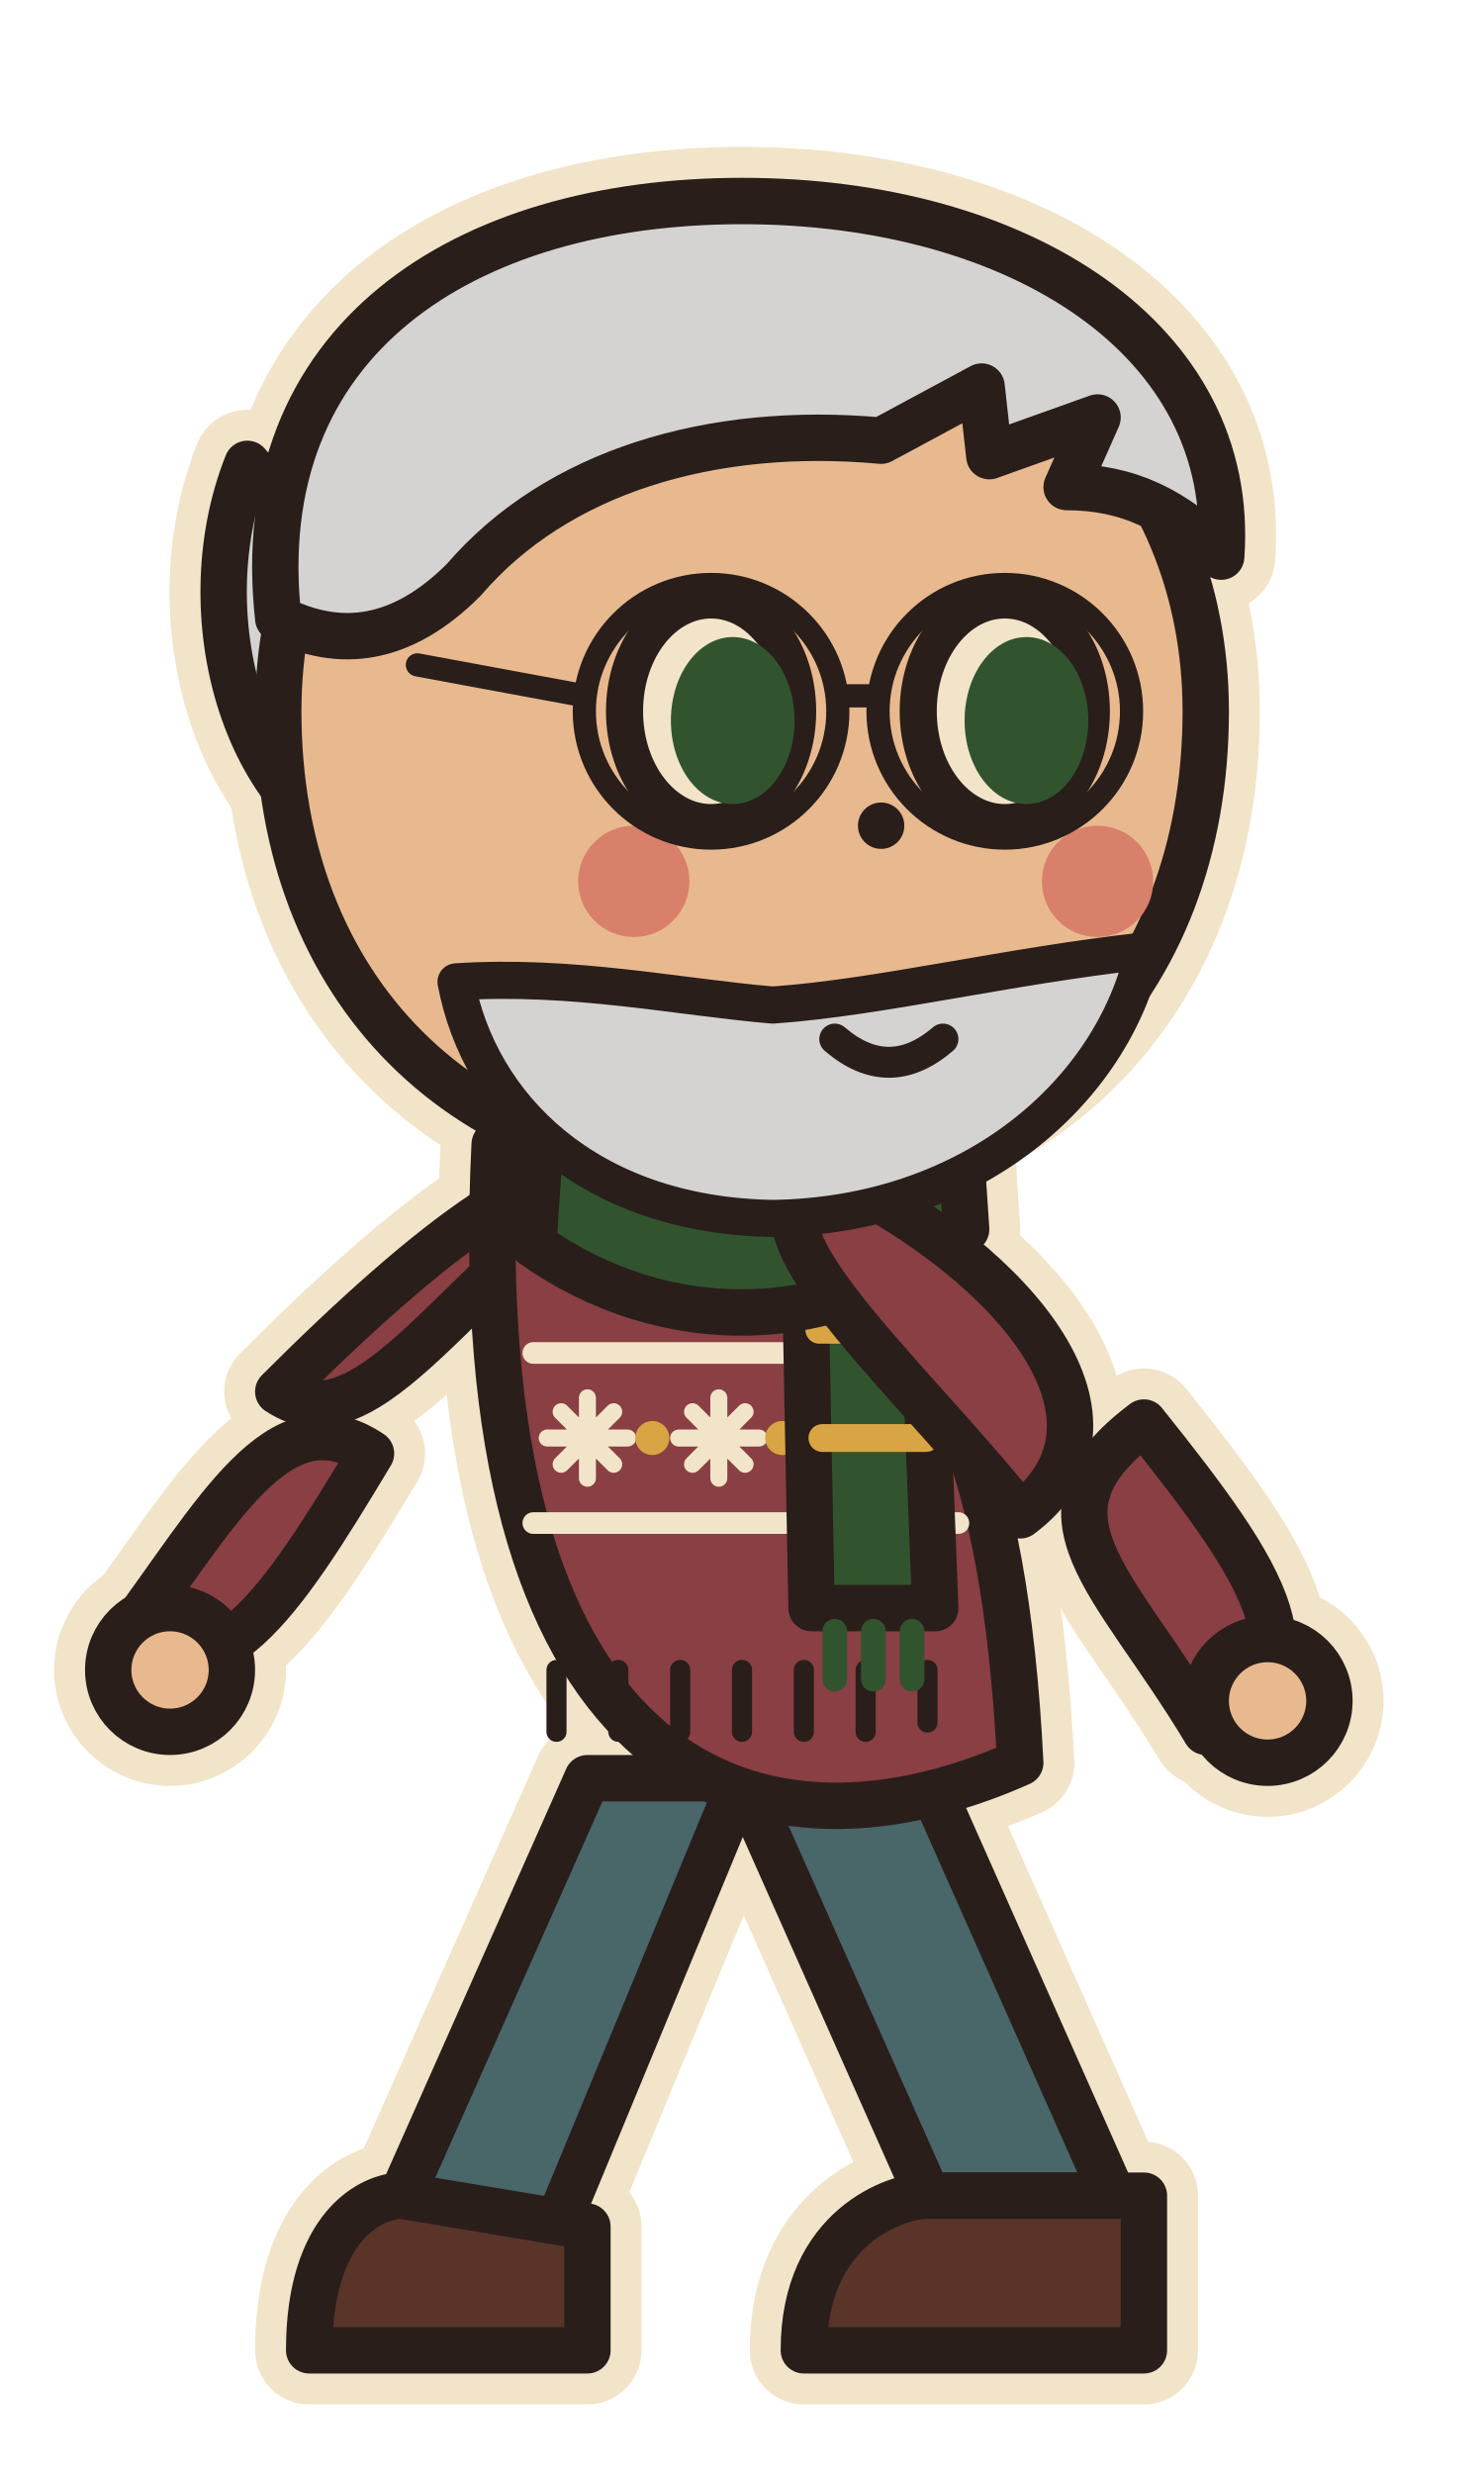
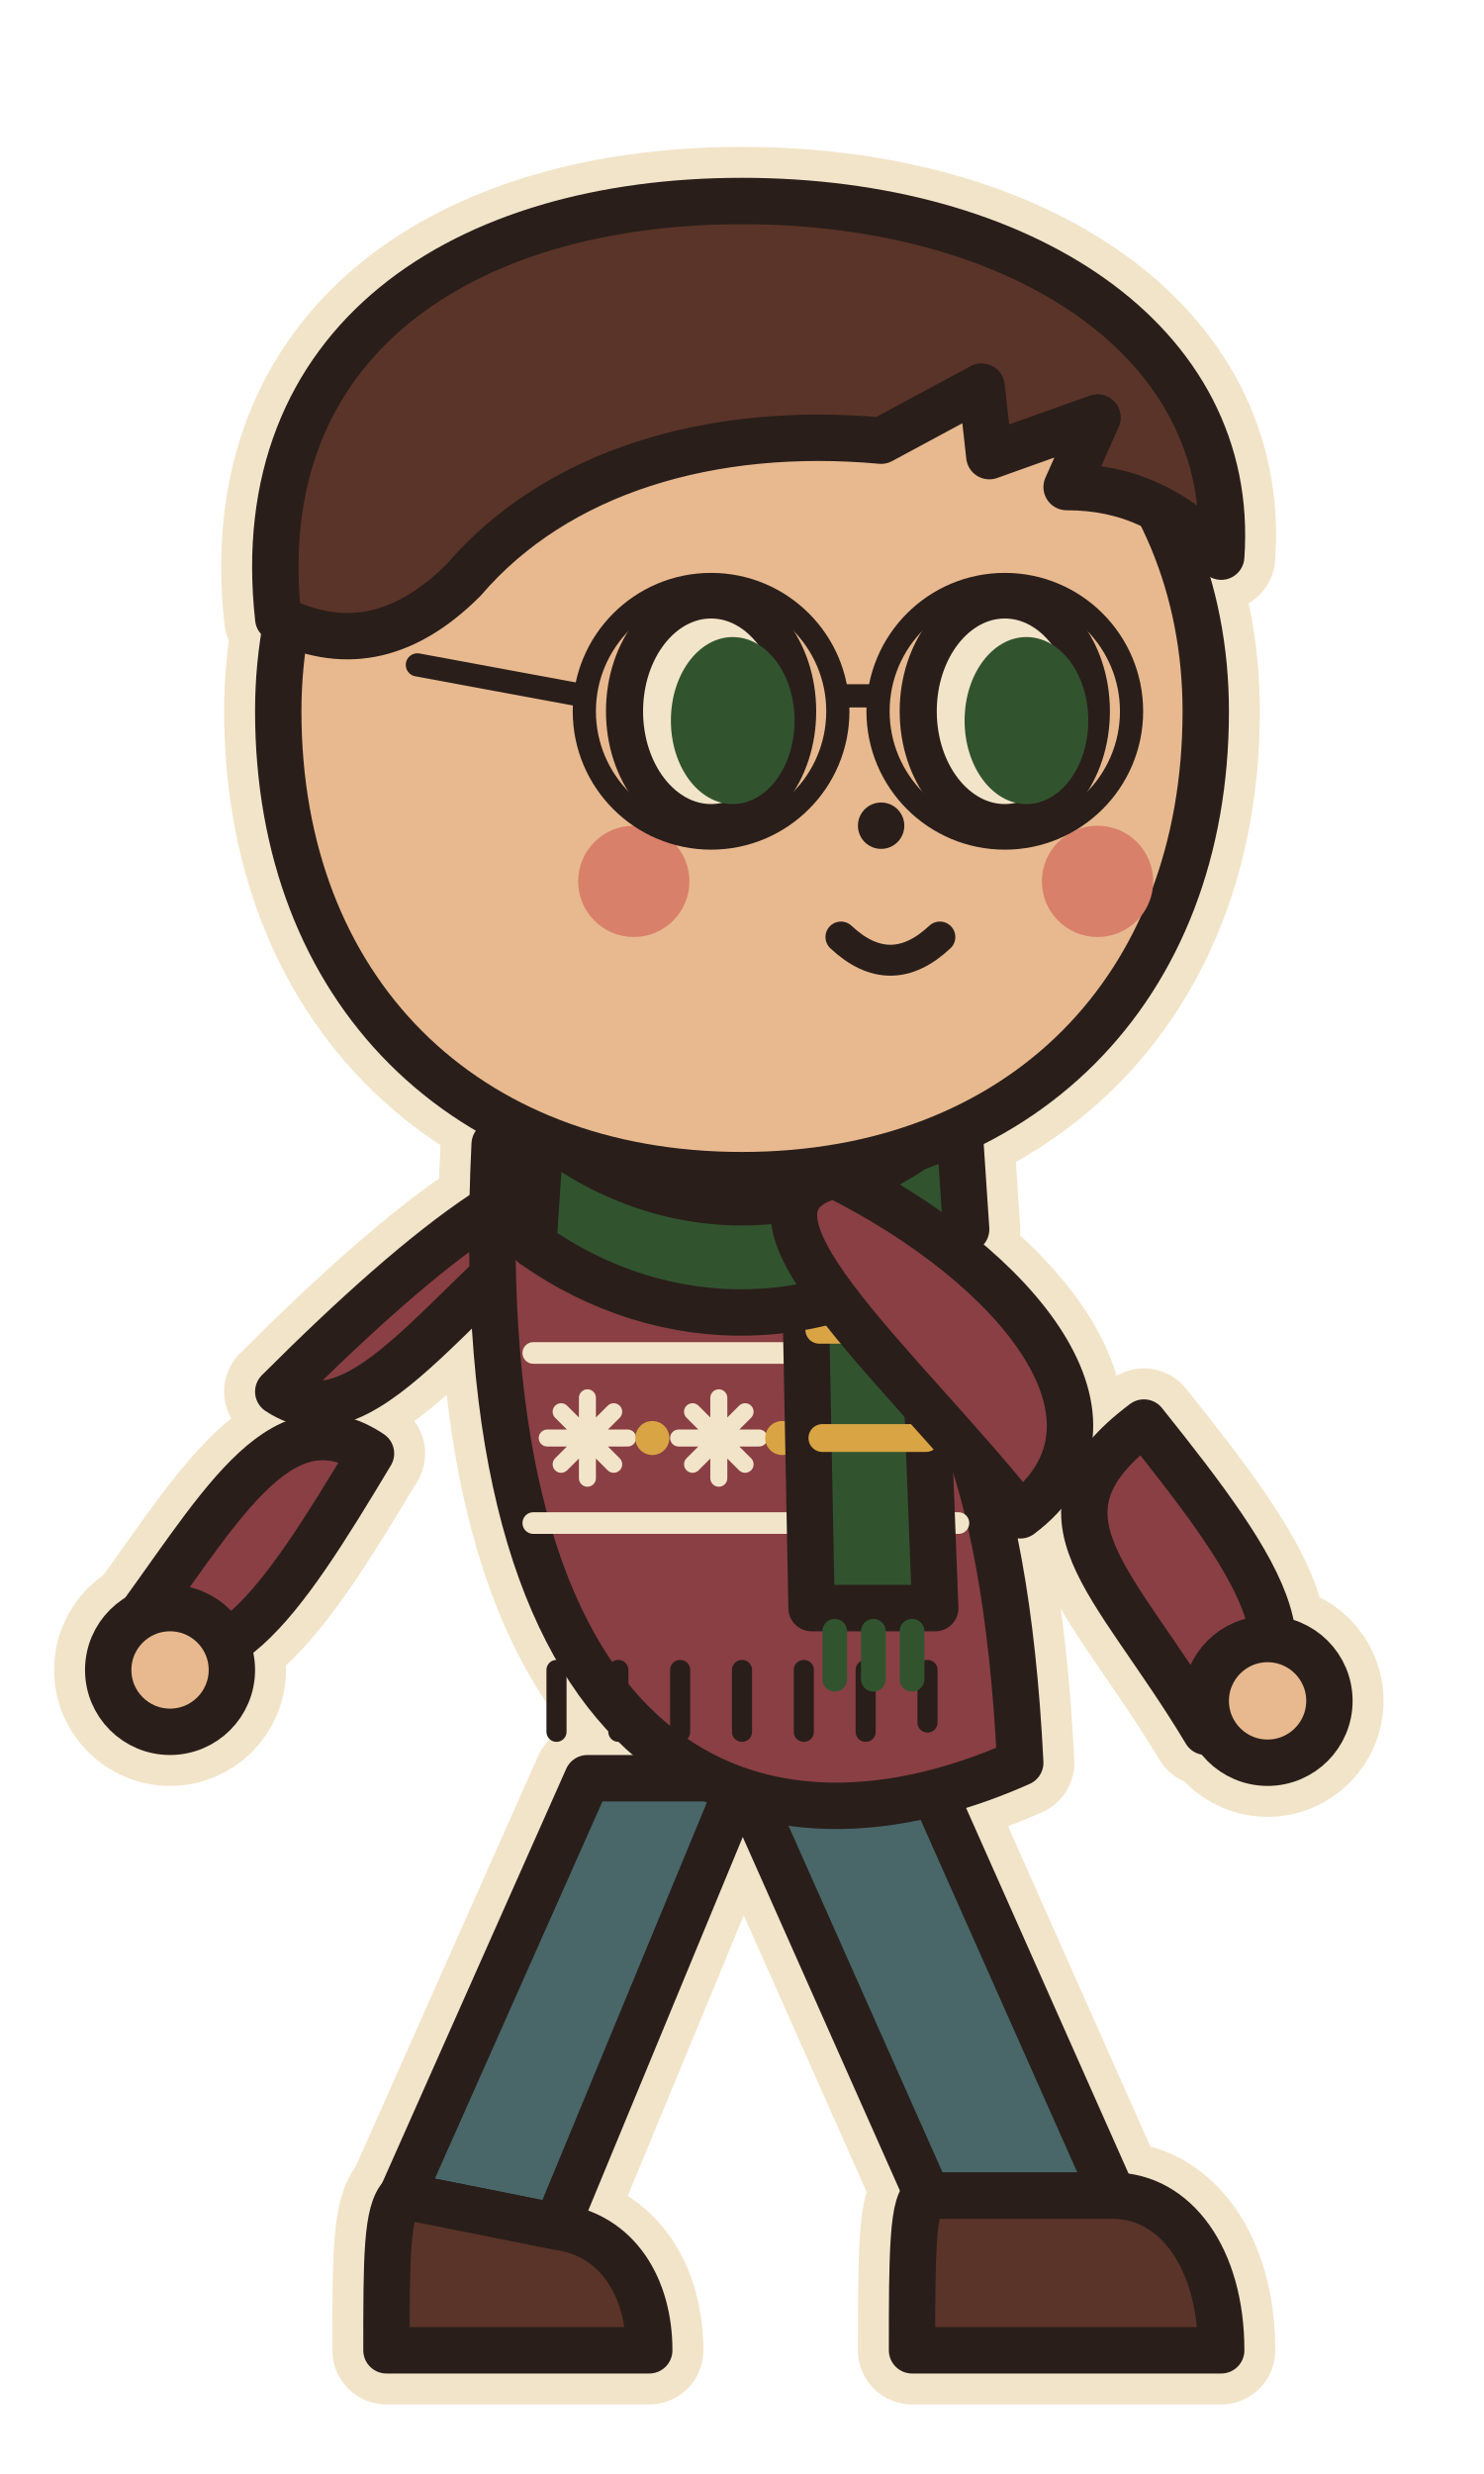
<svg xmlns="http://www.w3.org/2000/svg" viewBox="0 0 96 160" width="96" height="160">
  <g fill="#f2e4c9" stroke="#f2e4c9" stroke-width="7" stroke-linejoin="round" stroke-linecap="round">
    <path d="M 40,76 C 30,82 24,94 18,90 C 28,80 36,74 40,76 Z" fill="#f2e4c9" />
    <path d="M 24,94 C 18,104 14,110 8,106 C 14,98 18,90 24,94 Z" fill="#f2e4c9" />
    <circle cx="11" cy="108" r="4" fill="#f2e4c9" />
    <path d="M 38,115 L 26,142 L 36,144 L 48,115 Z" fill="#f2e4c9" />
-     <path d="M 26,142 L 38,144 L 38,152 L 20,152 C 20,144 24,142 26,142 Z" fill="#f2e4c9" />
+     <path d="M 26,142 L 36,144 C 40,144.5 42,148 42,152 L 25,152 C 25,146 25,143 26,142 Z" fill="#f2e4c9" />
    <path d="M 48,115 L 60,142 L 72,142 L 60,115 Z" fill="#f2e4c9" />
-     <path d="M 60,142 L 74,142 L 74,152 L 52,152 C 52,144 58,142 60,142 Z" fill="#f2e4c9" />
+     <path d="M 60,142 L 72,142 C 76,142 79,146 79,152 L 59,152 C 59,146 59,142 60,142 Z" fill="#f2e4c9" />
    <path d="M 32,74 C 48,82 64,74 66,114 C 48,122 30,114 32,74 Z" fill="#f2e4c9" />
    <circle cx="42.2" cy="93" r="1.1" fill="#f2e4c9" />
    <circle cx="50.6" cy="93" r="1.1" fill="#f2e4c9" />
    <circle cx="61" cy="93" r="1.1" fill="#f2e4c9" />
    <path d="M 52,78 L 59.5,78 L 60.5,104 L 52.5,104 Z" fill="#f2e4c9" />
    <path d="M 35,73 C 43,79.5 54,79.5 62,72 L 62.5,79.5 C 54,86.5 43,86.5 34.5,80.5 Z" fill="#f2e4c9" />
    <path d="M 54,76 C 66,82 74,92 66,98 C 58,88 46,78 54,76 Z" fill="#f2e4c9" />
    <path d="M 74,92 C 82,102 86,108 78,112 C 72,102 66,98 74,92 Z" fill="#f2e4c9" />
    <circle cx="82" cy="110" r="4" fill="#f2e4c9" />
-     <path d="M 16,30 C 12,40 16,54 26,56 L 30,46 Z" fill="#f2e4c9" />
    <path d="M 48,18 C 66,18 78,30 78,46 C 78,64 66,76 48,76 C 30,76 18,64 18,46 C 18,30 30,18 48,18 Z" fill="#f2e4c9" />
    <path d="M 18,40 C 16,22 30,13 48,13 C 66,13 80,22 79,36 C 76,33 73,31.5 69,31.5 L 71,27 L 64,29.5 L 63.5,25 L 57,28.5 C 46,27.5 36,30.5 30,37.5 C 26,41.5 22,42 18,40 Z" fill="#f2e4c9" />
  </g>
  <g stroke="#291e1a" stroke-width="3" stroke-linejoin="round" stroke-linecap="round">
    <path d="M 40,76 C 30,82 24,94 18,90 C 28,80 36,74 40,76 Z" fill="#893f43" />
    <path d="M 24,94 C 18,104 14,110 8,106 C 14,98 18,90 24,94 Z" fill="#893f43" />
    <circle cx="11" cy="108" r="4" fill="#e8b98f" />
    <path d="M 38,115 L 26,142 L 36,144 L 48,115 Z" fill="#496669" />
-     <path d="M 26,142 L 38,144 L 38,152 L 20,152 C 20,144 24,142 26,142 Z" fill="#5a3428" />
+     <path d="M 26,142 L 36,144 C 40,144.5 42,148 42,152 L 25,152 C 25,146 25,143 26,142 Z" fill="#5a3428" />
    <path d="M 48,115 L 60,142 L 72,142 L 60,115 Z" fill="#496669" />
-     <path d="M 60,142 L 74,142 L 74,152 L 52,152 C 52,144 58,142 60,142 Z" fill="#5a3428" />
+     <path d="M 60,142 L 72,142 C 76,142 79,146 79,152 L 59,152 C 59,146 59,142 60,142 Z" fill="#5a3428" />
    <path d="M 32,74 C 48,82 64,74 66,114 C 48,122 30,114 32,74 Z" fill="#893f43" />
    <path d="M 34.5,87.5 L 61.5,87.5" fill="none" stroke="#f2e4c9" stroke-width="1.4" />
    <path d="M 34.5,98.5 L 62,98.5" fill="none" stroke="#f2e4c9" stroke-width="1.4" />
    <path d="M 38,90.4 L 38,95.6 M 35.4,93 L 40.6,93 M 36.3,91.3 L 39.7,94.7 M 36.3,94.7 L 39.7,91.3" fill="none" stroke="#f2e4c9" stroke-width="1.1" />
    <path d="M 46.5,90.4 L 46.5,95.6 M 43.9,93 L 49.1,93 M 44.8,91.3 L 48.2,94.7 M 44.8,94.7 L 48.2,91.3" fill="none" stroke="#f2e4c9" stroke-width="1.1" />
    <circle cx="42.2" cy="93" r="1.1" fill="#d9a443" stroke="none" />
    <circle cx="50.6" cy="93" r="1.1" fill="#d9a443" stroke="none" />
    <circle cx="61" cy="93" r="1.1" fill="#d9a443" stroke="none" />
    <path d="M 36,108 L 36,112" fill="none" stroke-width="1.3" />
    <path d="M 40,108 L 40,112" fill="none" stroke-width="1.3" />
    <path d="M 44,108 L 44,112" fill="none" stroke-width="1.3" />
    <path d="M 48,108 L 48,112" fill="none" stroke-width="1.3" />
    <path d="M 52,108 L 52,112" fill="none" stroke-width="1.3" />
    <path d="M 56,108 L 56,112" fill="none" stroke-width="1.3" />
    <path d="M 60,108 L 60,111.4" fill="none" stroke-width="1.3" />
    <path d="M 52,78 L 59.5,78 L 60.5,104 L 52.5,104 Z" fill="#31542f" />
    <path d="M 53,86 L 59.6,86 M 53.2,93 L 59.9,93" fill="none" stroke="#d9a443" stroke-width="1.8" />
    <path d="M 54,105.5 L 54,108.6 M 56.5,105.5 L 56.5,108.6 M 59,105.5 L 59,108.6" fill="none" stroke="#31542f" stroke-width="1.6" />
    <path d="M 35,73 C 43,79.5 54,79.5 62,72 L 62.5,79.5 C 54,86.5 43,86.5 34.5,80.5 Z" fill="#31542f" />
    <path d="M 54,76 C 66,82 74,92 66,98 C 58,88 46,78 54,76 Z" fill="#893f43" />
    <path d="M 74,92 C 82,102 86,108 78,112 C 72,102 66,98 74,92 Z" fill="#893f43" />
    <circle cx="82" cy="110" r="4" fill="#e8b98f" />
-     <path d="M 16,30 C 12,40 16,54 26,56 L 30,46 Z" fill="#d4d3d1" />
    <path d="M 48,18 C 66,18 78,30 78,46 C 78,64 66,76 48,76 C 30,76 18,64 18,46 C 18,30 30,18 48,18 Z" fill="#e8b98f" />
    <circle cx="41" cy="57" r="3.6" fill="#d9806a" stroke="none" />
    <circle cx="71" cy="57" r="3.6" fill="#d9806a" stroke="none" />
    <ellipse cx="46" cy="46" rx="5.6" ry="7.2" fill="#f2e4c9" stroke-width="2.4" />
    <ellipse cx="47.4" cy="46.6" rx="4" ry="5.4" fill="#31542f" stroke="none" />
    <ellipse cx="65" cy="46" rx="5.6" ry="7.2" fill="#f2e4c9" stroke-width="2.4" />
    <ellipse cx="66.4" cy="46.6" rx="4" ry="5.4" fill="#31542f" stroke="none" />
    <circle cx="57" cy="53.4" r="1.5" fill="#291e1a" stroke="none" />
-     <path d="M 29.5,63.5 C 37,63 44,64.5 50,65 C 57,64.5 65,62.5 74,61.5 C 72,70.5 63,78.6 50,78.8 C 38,78.6 31,71.5 29.5,63.5 Z" fill="#d4d3d1" stroke-width="2.4" />
-     <path d="M 54,67.2 Q 57.5,70.2 61,67.2" fill="none" stroke-width="2" />
+     <path d="M 54.4,60.6 Q 57.6,63.6 60.8,60.6" fill="none" stroke-width="2" />
    <circle cx="46" cy="46" r="8.2" fill="none" stroke-width="1.5" />
    <circle cx="65" cy="46" r="8.2" fill="none" stroke-width="1.5" />
    <path d="M 54.2,45 L 56.8,45" fill="none" stroke-width="1.5" />
    <path d="M 37.8,45 L 27,43" fill="none" stroke-width="1.5" />
-     <path d="M 18,40 C 16,22 30,13 48,13 C 66,13 80,22 79,36 C 76,33 73,31.5 69,31.5 L 71,27 L 64,29.5 L 63.5,25 L 57,28.5 C 46,27.5 36,30.5 30,37.5 C 26,41.5 22,42 18,40 Z" fill="#d4d3d1" />
+     <path d="M 18,40 C 16,22 30,13 48,13 C 66,13 80,22 79,36 C 76,33 73,31.5 69,31.5 L 71,27 L 64,29.5 L 63.5,25 L 57,28.5 C 46,27.5 36,30.5 30,37.5 C 26,41.5 22,42 18,40 Z" fill="#5a3428" />
  </g>
</svg>
